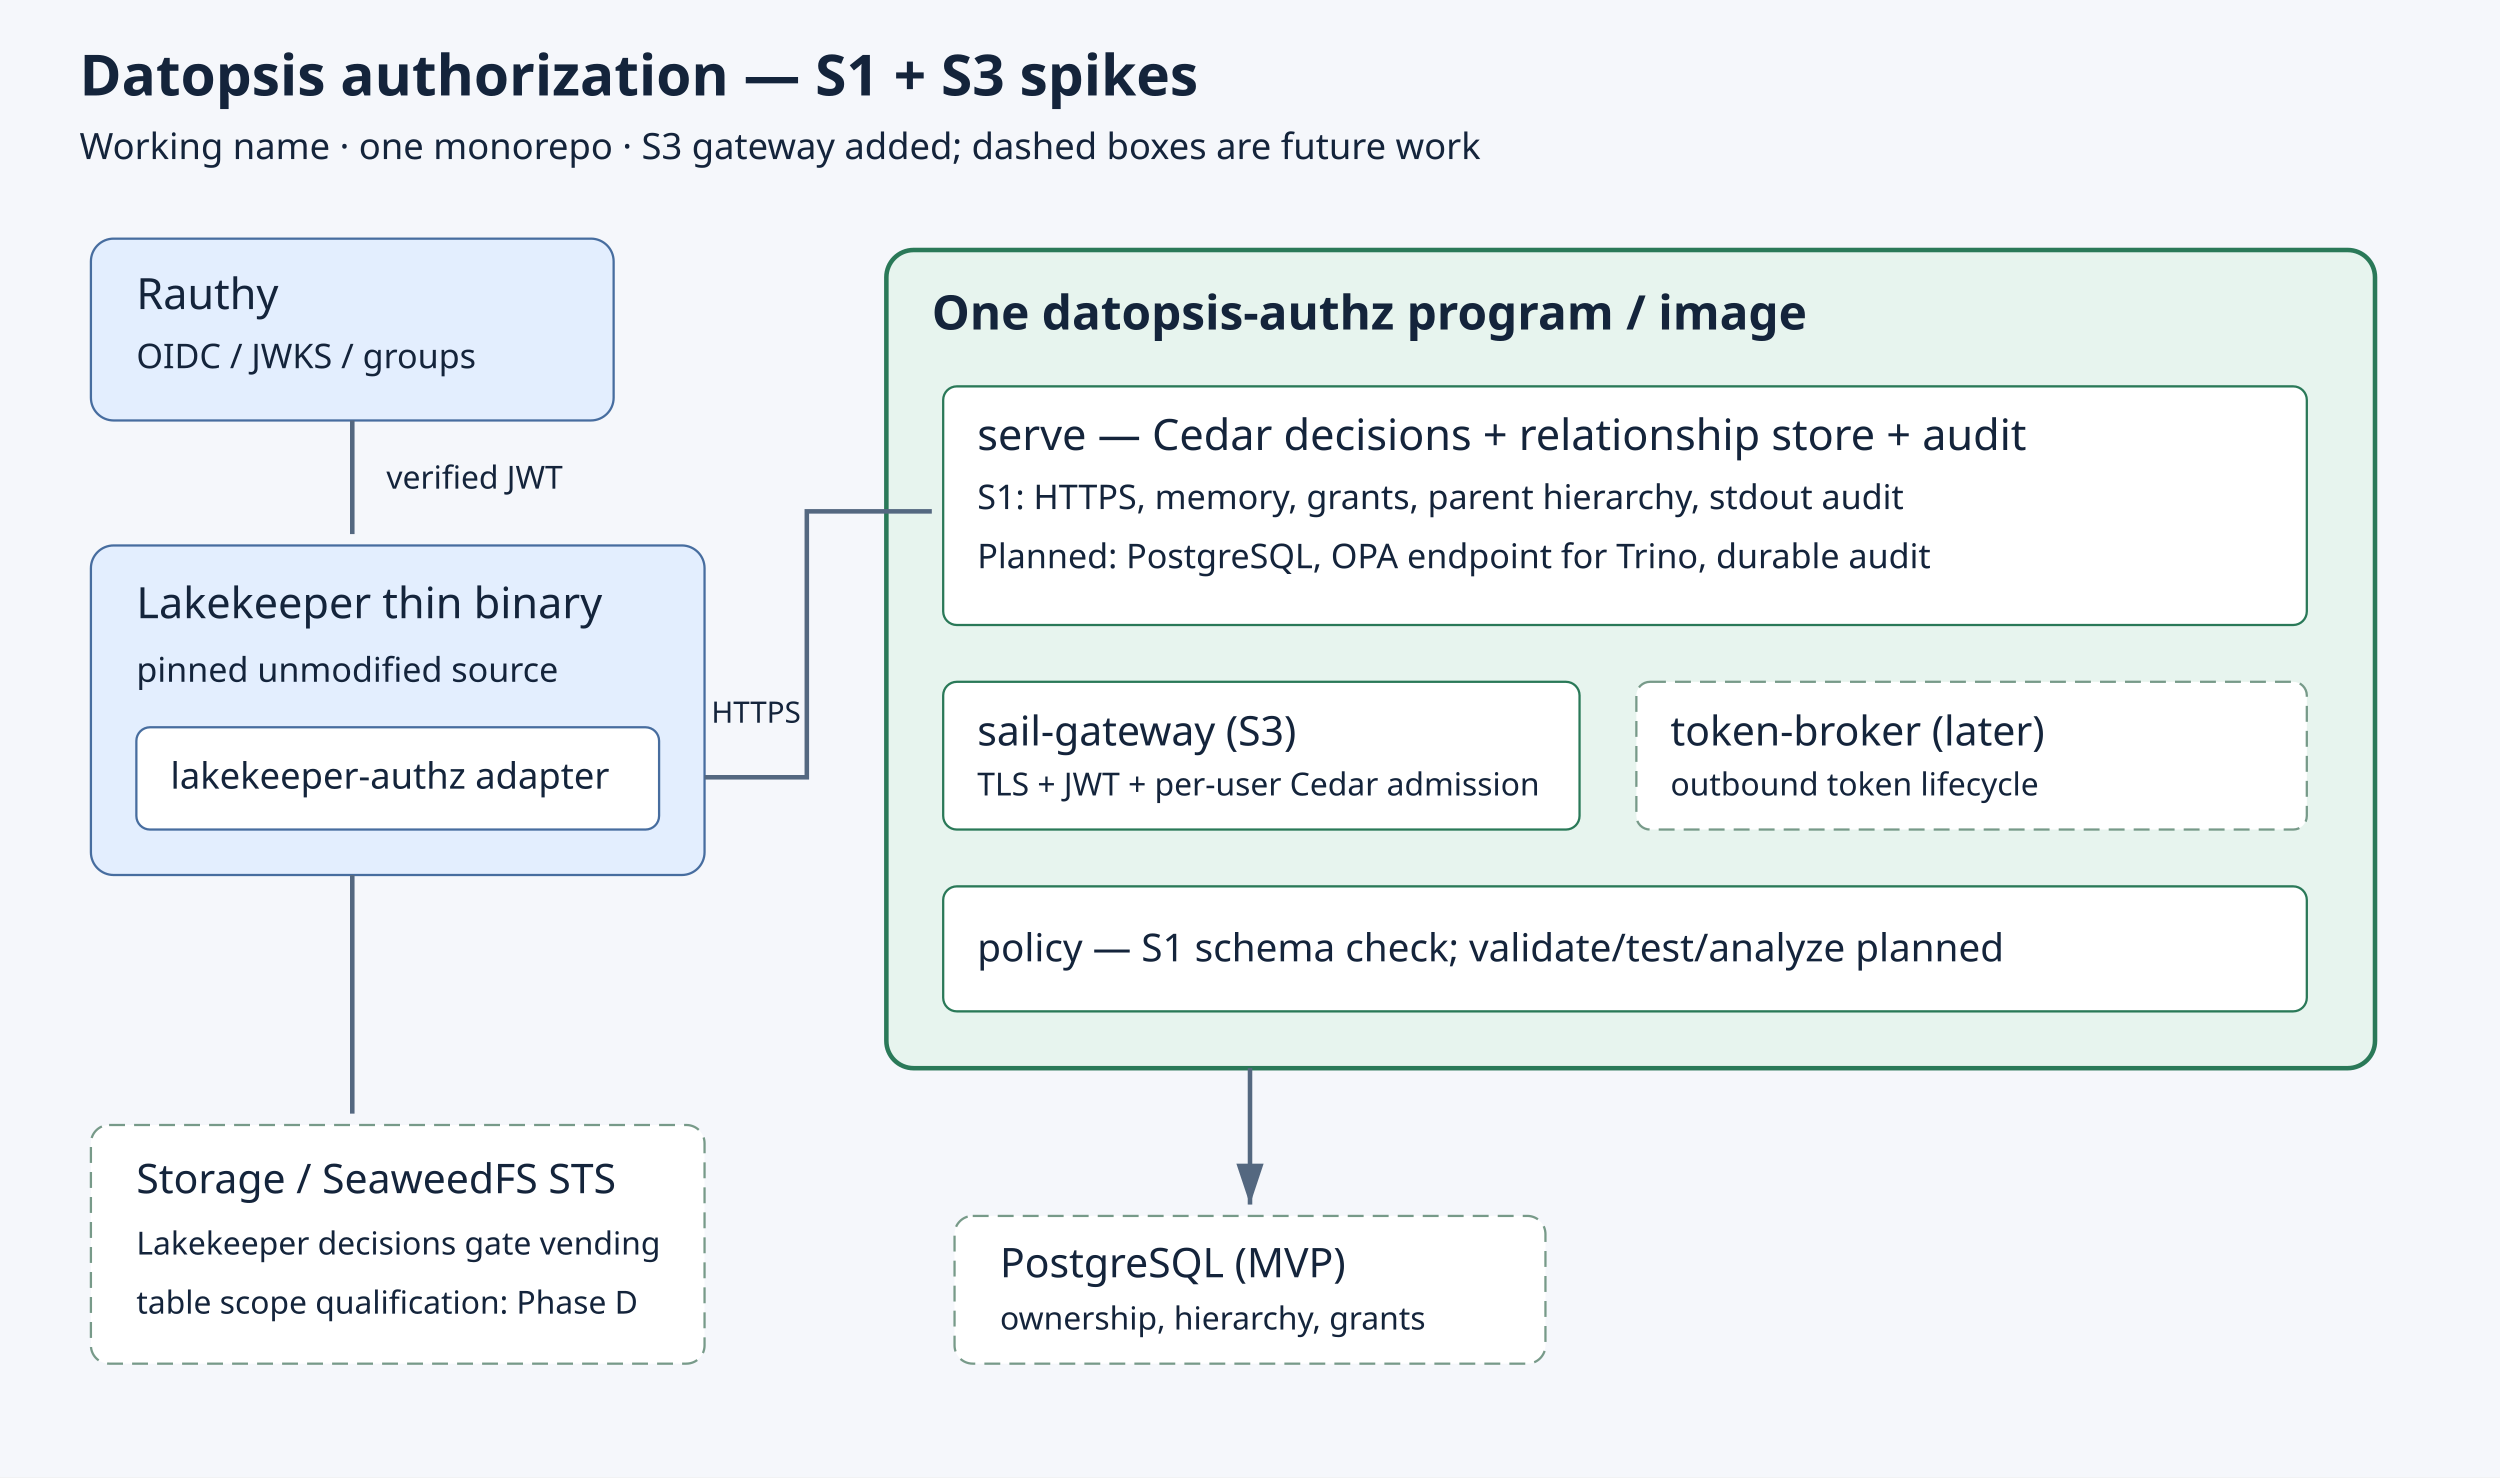
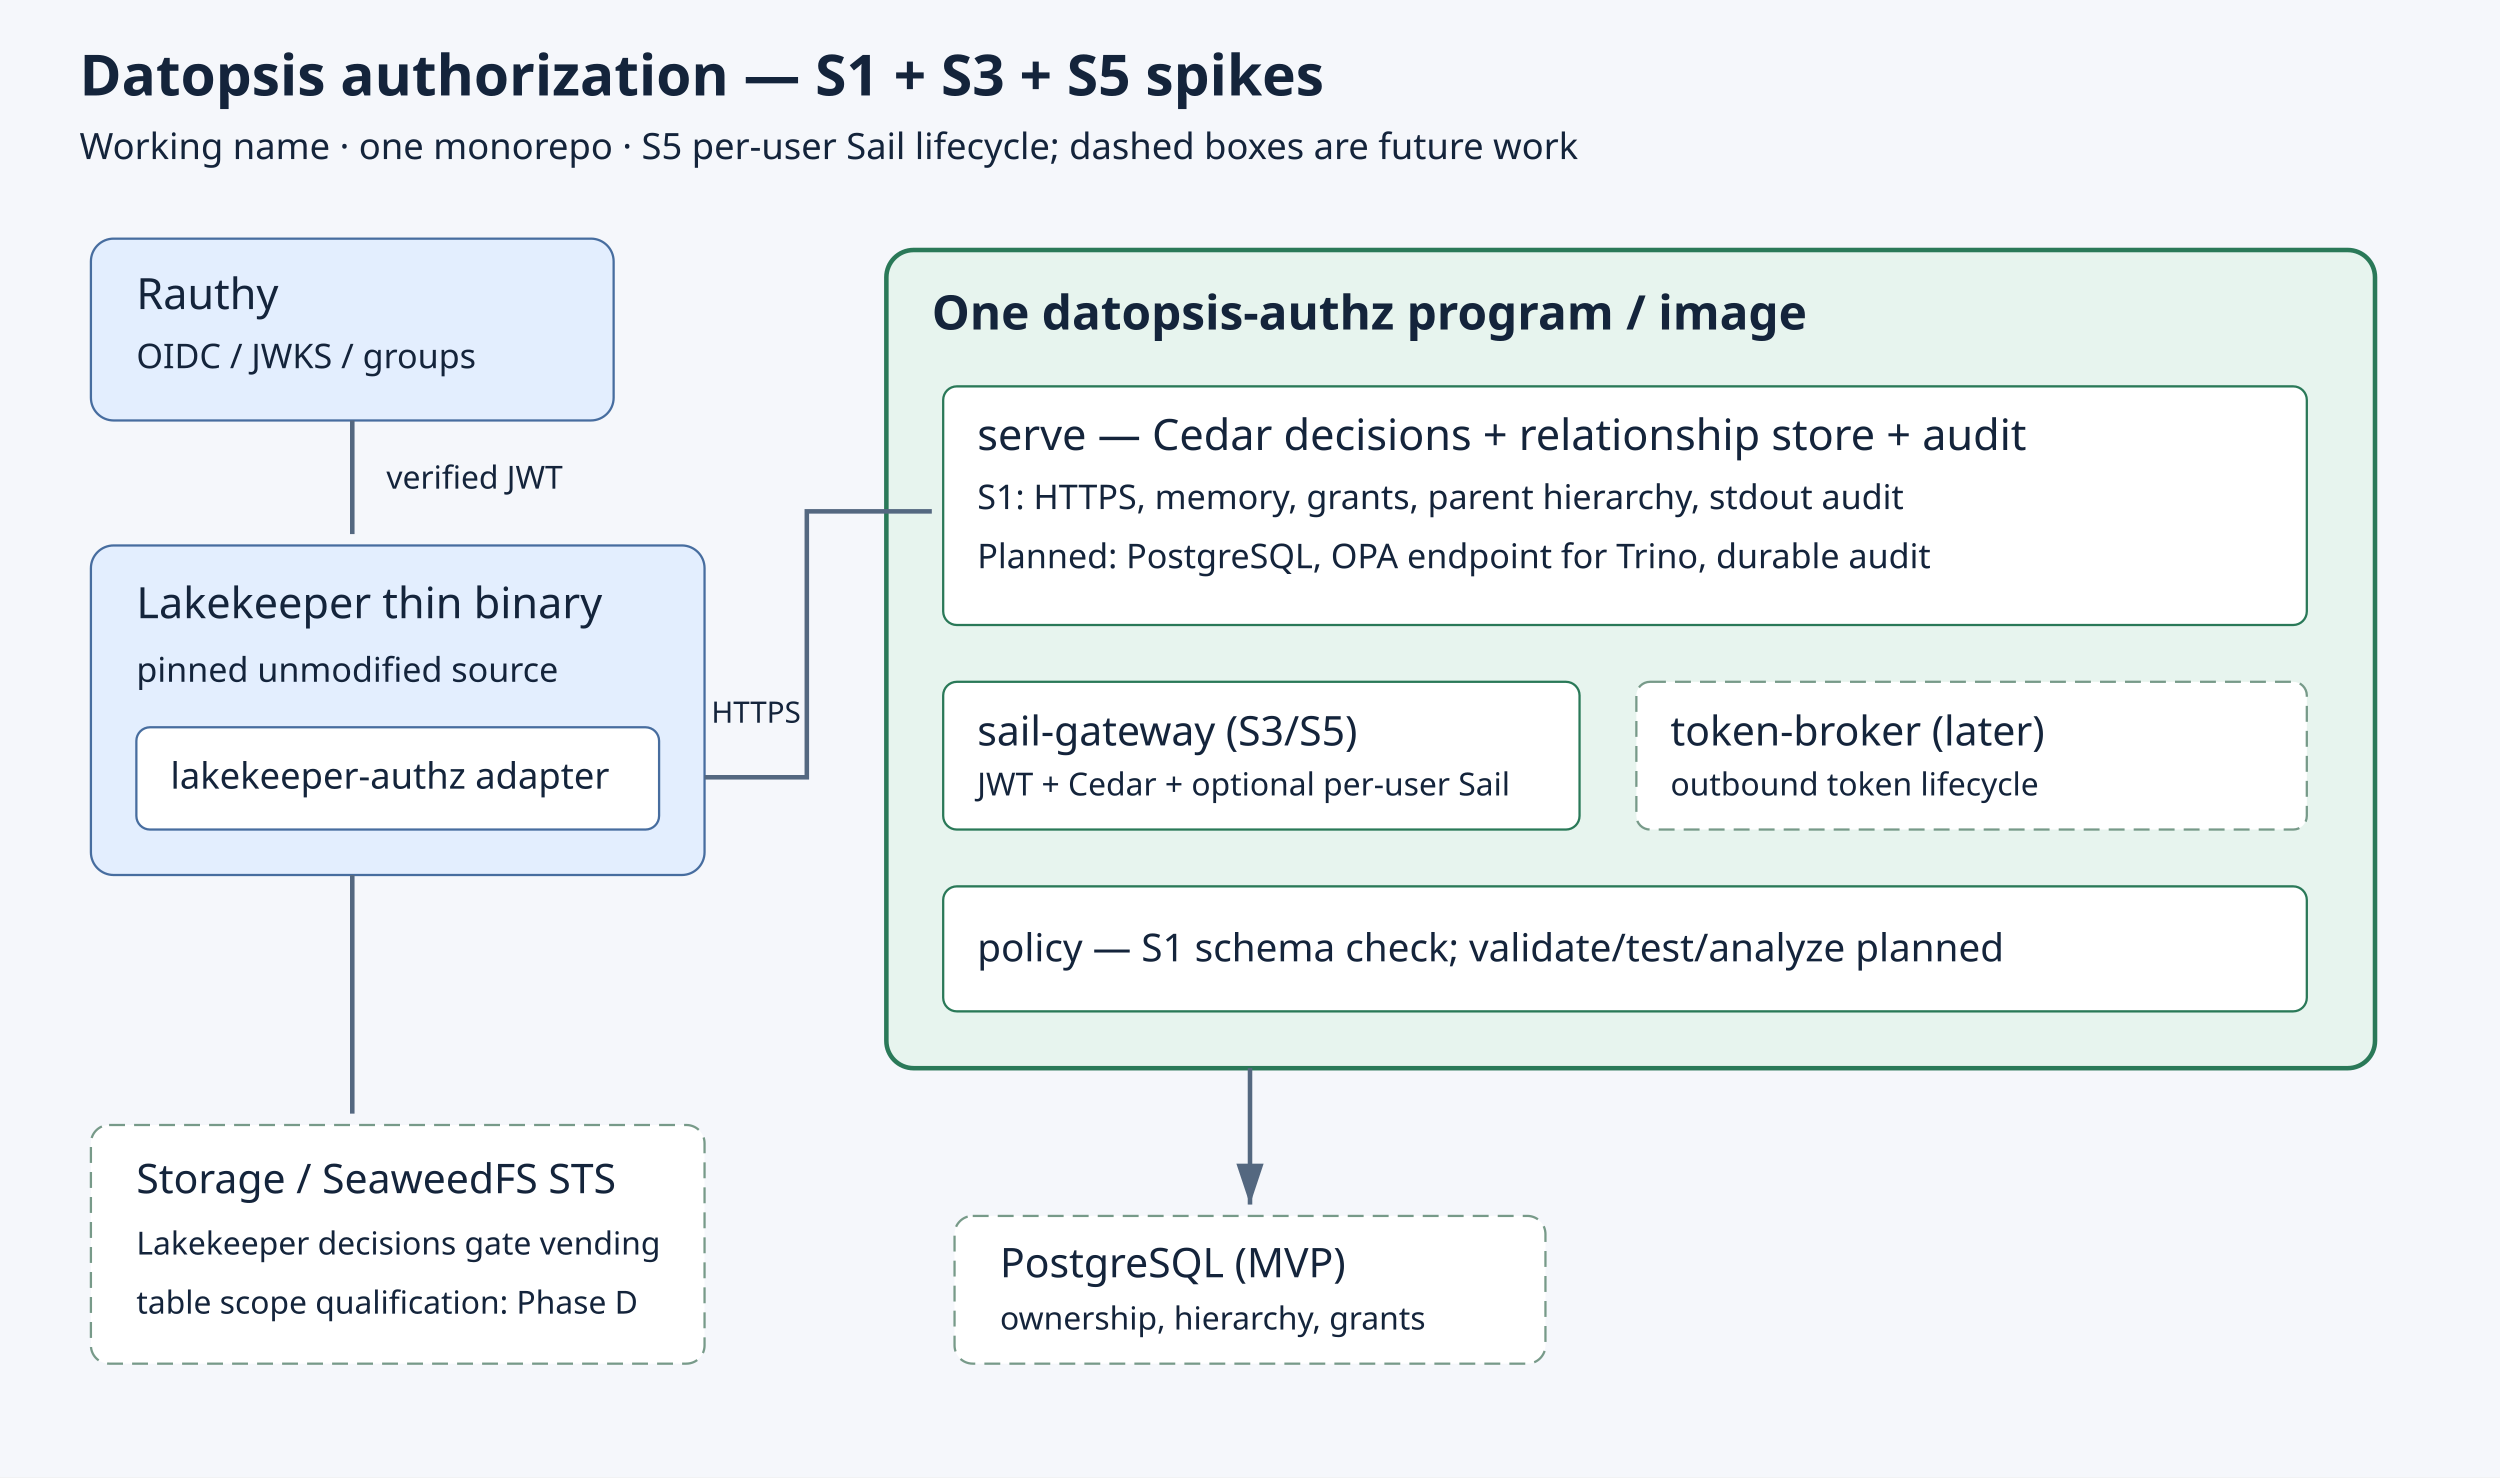
<svg xmlns="http://www.w3.org/2000/svg" width="1100" height="650" viewBox="0 0 1100 650" role="img" aria-labelledby="title desc">
  <defs>
    <marker id="arrow" markerWidth="10" markerHeight="10" refX="9" refY="3" orient="auto">
      <path d="M0,0 L0,6 L9,3z" fill="#546880" />
    </marker>
  </defs>
  <rect width="1100" height="650" fill="#f5f7fb" />
  <g font-family="sans-serif" fill="#14243b">
-     <text x="35" y="42" font-size="25" font-weight="bold">Datopsis authorization — S1 + S3 spikes</text>
-     <text x="35" y="70" font-size="16">Working name · one monorepo · S3 gateway added; dashed boxes are future work</text>
+     <text x="35" y="42" font-size="25" font-weight="bold">Datopsis authorization — S1 + S3 + S5 spikes</text>
+     <text x="35" y="70" font-size="16">Working name · one monorepo · S5 per-user Sail lifecycle; dashed boxes are future work</text>
    <rect x="40" y="105" width="230" height="80" rx="10" fill="#e3eefe" stroke="#476d9f" />
    <text x="60" y="136" font-size="19">Rauthy</text>
    <text x="60" y="162" font-size="15">OIDC / JWKS / groups</text>
    <rect x="40" y="240" width="270" height="145" rx="10" fill="#e3eefe" stroke="#476d9f" />
    <text x="60" y="272" font-size="19">Lakekeeper thin binary</text>
    <text x="60" y="300" font-size="15">pinned unmodified source</text>
    <rect x="60" y="320" width="230" height="45" rx="6" fill="#fff" stroke="#476d9f" />
    <text x="75" y="347" font-size="16">lakekeeper-authz adapter</text>
    <rect x="390" y="110" width="655" height="360" rx="12" fill="#e7f4ee" stroke="#2a7958" stroke-width="2" />
    <text x="410" y="145" font-size="21" font-weight="bold">One datopsis-authz program / image</text>
    <rect x="415" y="170" width="600" height="105" rx="6" fill="#fff" stroke="#2a7958" />
    <text x="430" y="198" font-size="19">serve — Cedar decisions + relationship store + audit</text>
    <text x="430" y="224" font-size="15">S1: HTTPS, memory, grants, parent hierarchy, stdout audit</text>
    <text x="430" y="250" font-size="15">Planned: PostgreSQL, OPA endpoint for Trino, durable audit</text>
    <g stroke="#779a89" stroke-dasharray="7 4" fill="#fff">
      <rect x="415" y="300" width="280" height="65" rx="6" stroke-dasharray="none" stroke="#2a7958" />
      <rect x="720" y="300" width="295" height="65" rx="6" />
    </g>
-     <text x="430" y="328" font-size="18">sail-gateway (S3)</text>
-     <text x="430" y="350" font-size="14">TLS + JWT + per-user Cedar admission</text>
+     <text x="430" y="328" font-size="18">sail-gateway (S3/S5)</text>
+     <text x="430" y="350" font-size="14">JWT + Cedar + optional per-user Sail</text>
    <text x="735" y="328" font-size="18">token-broker (later)</text>
    <text x="735" y="350" font-size="14">outbound token lifecycle</text>
    <rect x="415" y="390" width="600" height="55" rx="6" fill="#fff" stroke="#2a7958" />
    <text x="430" y="423" font-size="17">policy — S1 schema check; validate/test/analyze planned</text>
    <rect x="420" y="535" width="260" height="65" rx="8" fill="#fff" stroke="#779a89" stroke-dasharray="7 4" />
    <text x="440" y="562" font-size="18">PostgreSQL (MVP)</text>
    <text x="440" y="585" font-size="14">ownership, hierarchy, grants</text>
    <rect x="40" y="495" width="270" height="105" rx="8" fill="#fff" stroke="#779a89" stroke-dasharray="7 4" />
    <text x="60" y="525" font-size="18">Storage / SeaweedFS STS</text>
    <text x="60" y="552" font-size="14">Lakekeeper decisions gate vending</text>
    <text x="60" y="578" font-size="14">table scope qualification: Phase D</text>
    <path d="M155 185V235 M310 342H355V225H410 M155 385V490 M550 470V530" fill="none" stroke="#546880" stroke-width="2" marker-end="url(#arrow)" />
    <text x="170" y="215" font-size="14">verified JWT</text>
    <text x="313" y="318" font-size="13">HTTPS</text>
  </g>
</svg>
